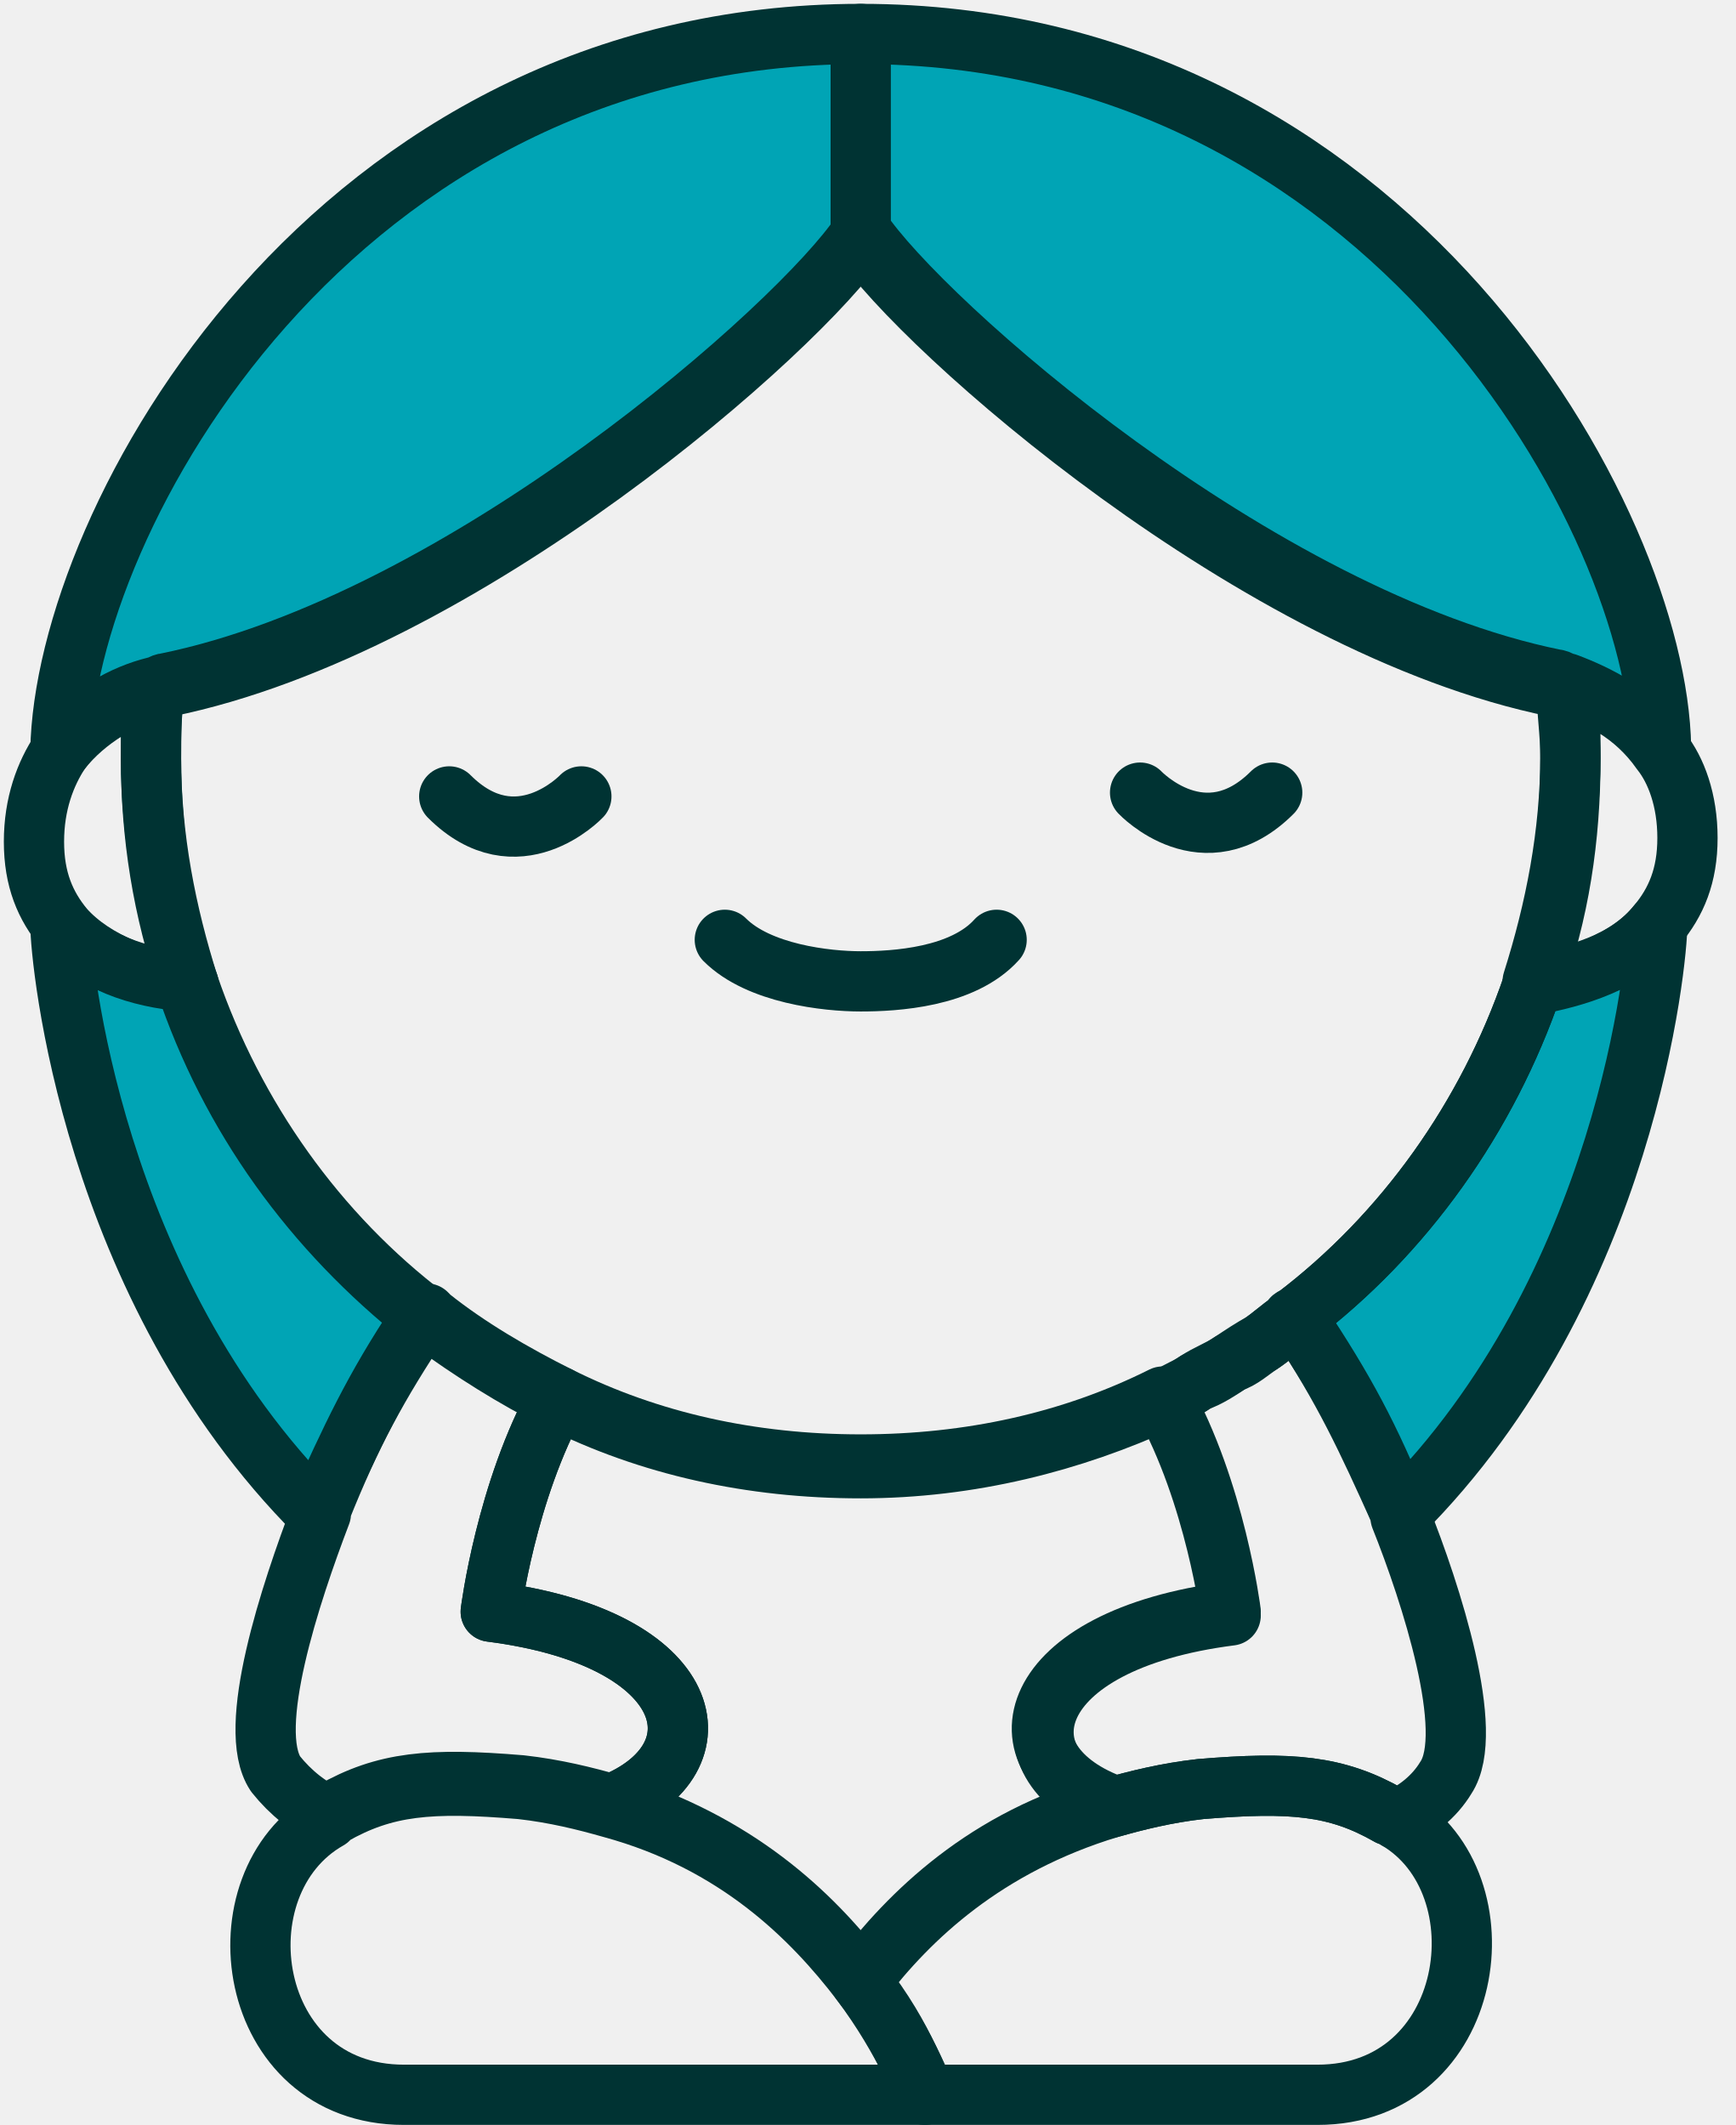
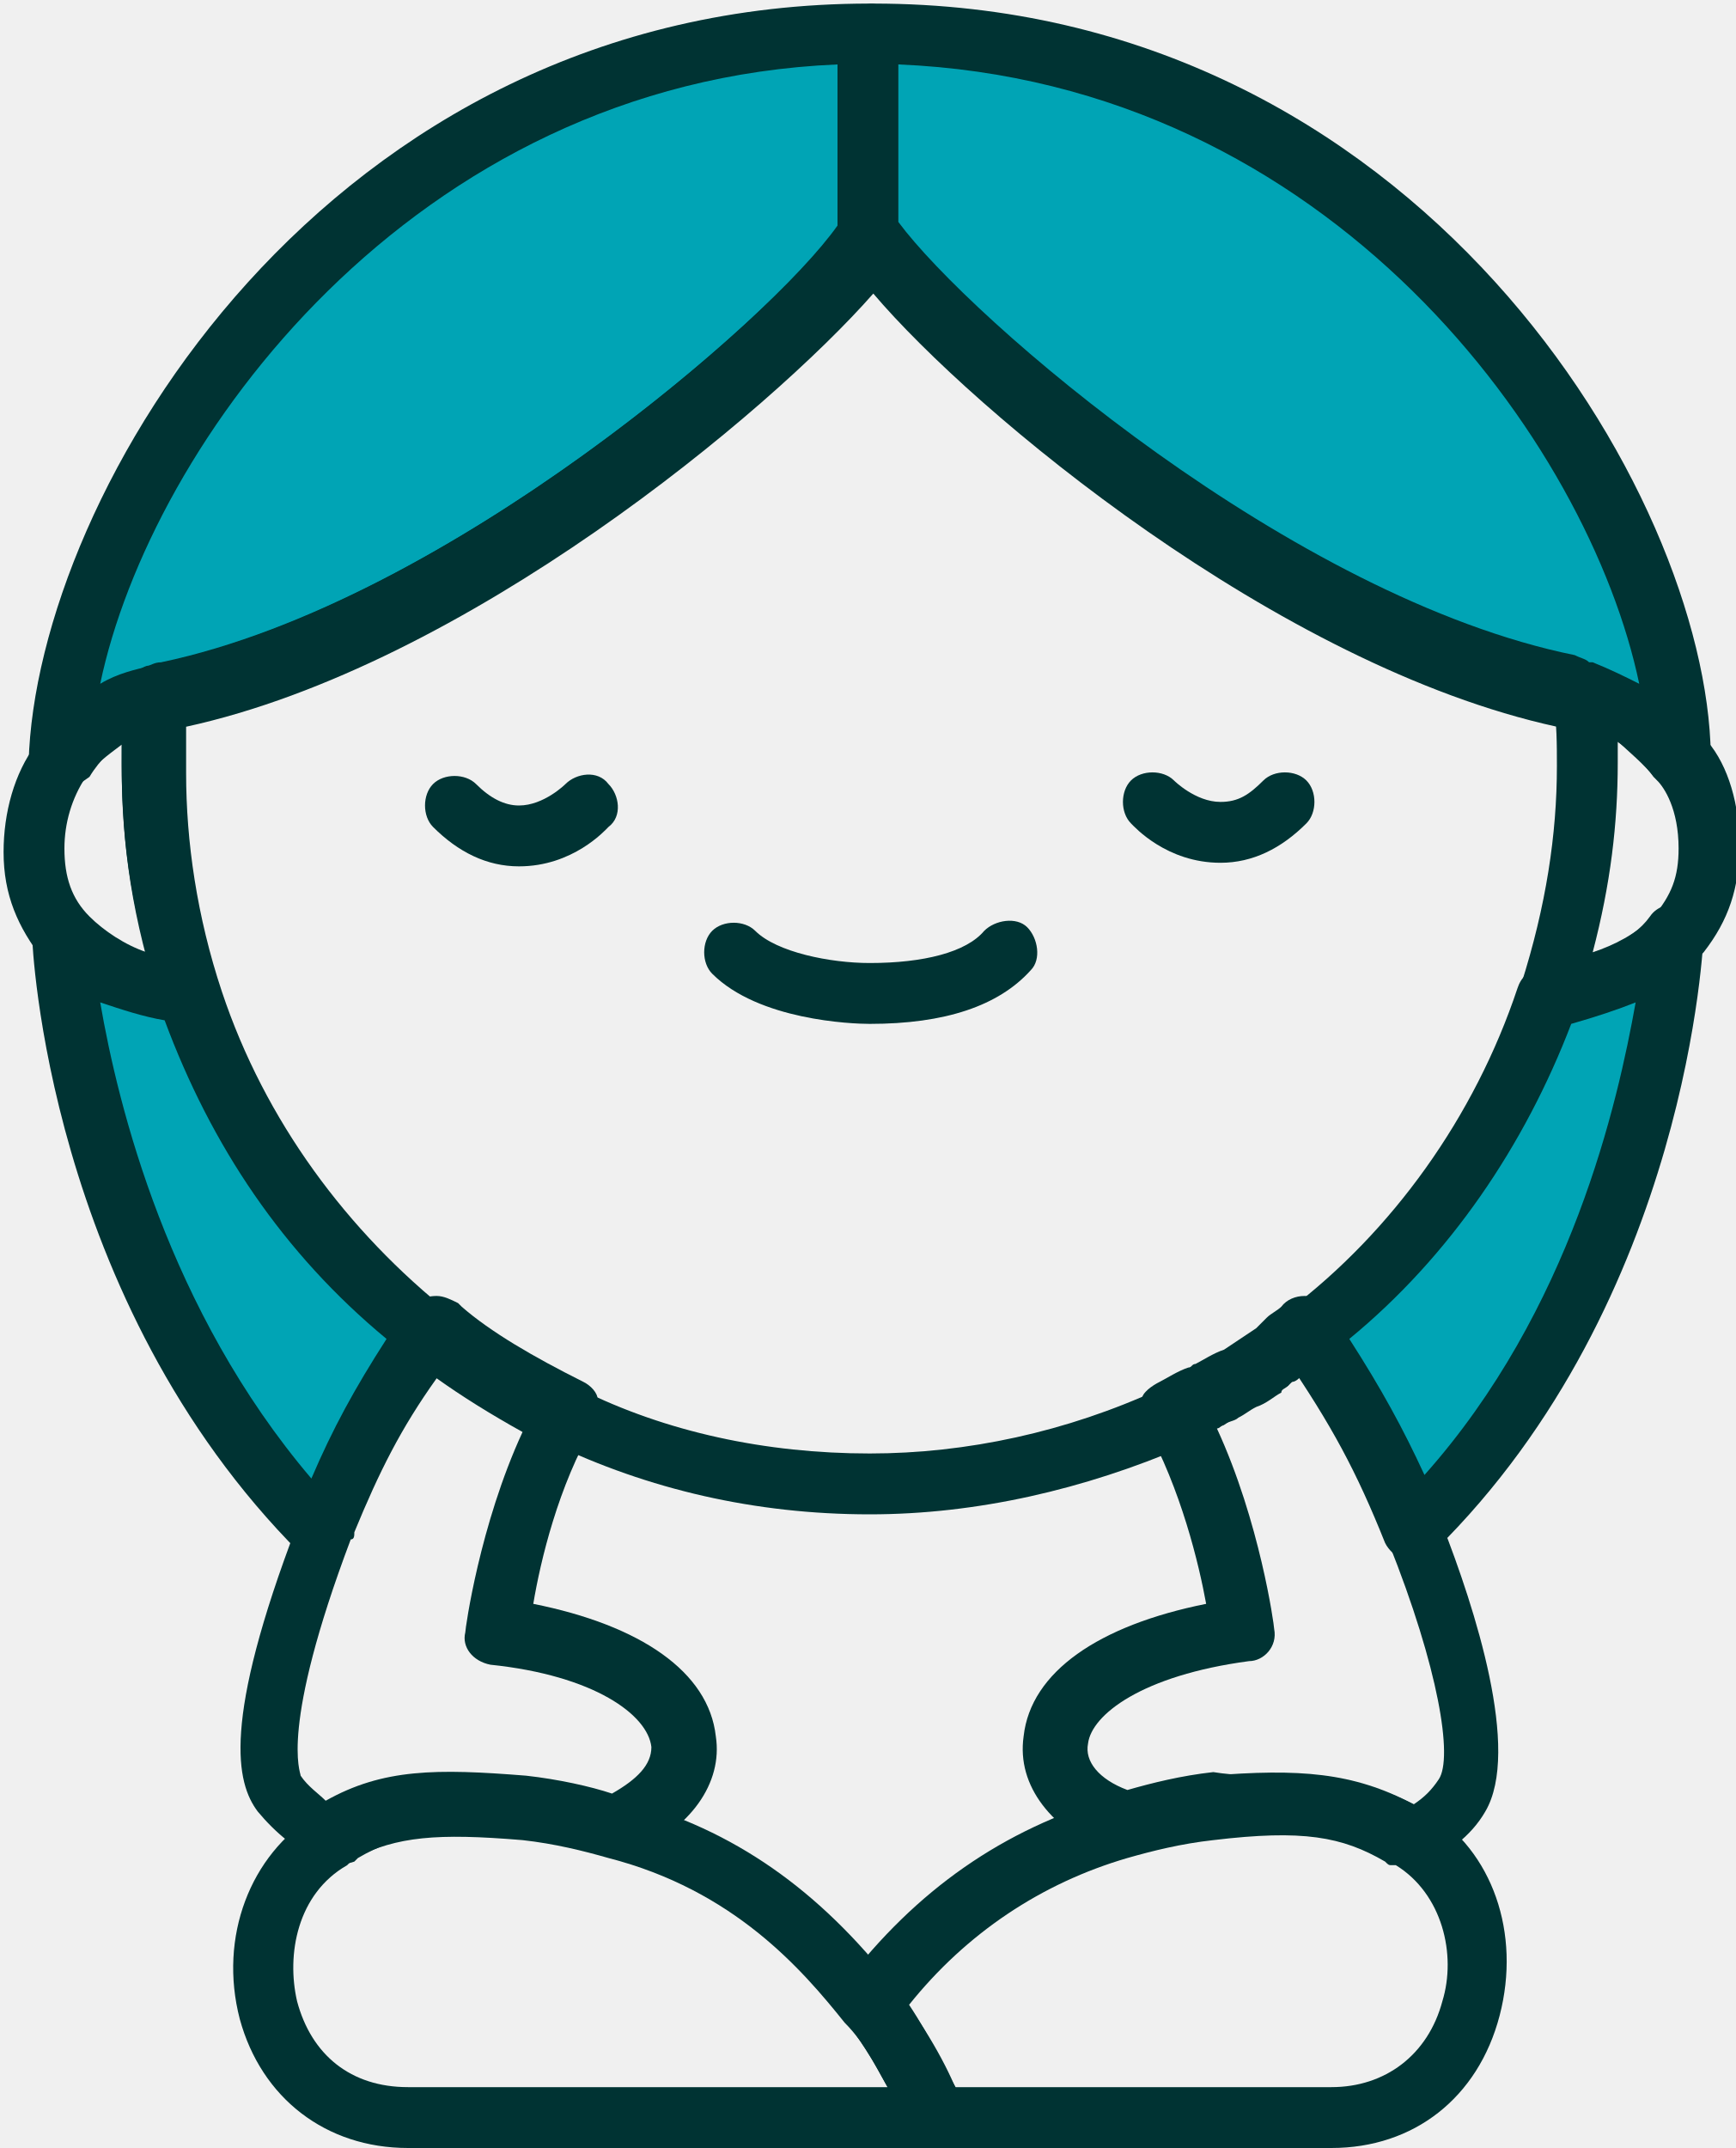
- <svg xmlns="http://www.w3.org/2000/svg" width="49" height="60" viewBox="0 0 49 60" fill="none">
-   <g clip-path="url(#clip0)">
-     <path d="M5.329 27.815C4.156 27.709 2.664 27.176 1.812 26.217C1.279 25.577 0.959 24.831 0.959 23.765C0.959 22.7 1.279 21.847 1.705 21.208C2.451 20.249 3.517 19.716 4.369 19.396C4.263 20.035 4.263 20.675 4.263 21.421C4.263 23.552 4.583 25.684 5.329 27.815ZM5.329 27.815C5.222 27.709 5.329 27.709 5.329 27.815Z" stroke="#003333" stroke-width="1.701" stroke-miterlimit="10" stroke-linecap="round" stroke-linejoin="round" />
-     <path d="M17.265 50.941C16.519 50.728 15.666 50.515 14.707 50.408C12.149 50.195 10.87 50.302 9.378 51.154C9.378 51.154 9.272 51.154 9.272 51.261C8.739 51.048 8.206 50.622 7.78 50.089C6.927 48.81 8.206 44.973 9.059 42.735V42.629C9.911 40.497 10.657 39.112 11.936 37.194C11.936 37.194 11.936 37.087 12.043 37.087L12.149 37.194C13.215 38.046 14.494 38.792 15.773 39.432C14.281 42.096 13.854 45.506 13.854 45.506C19.716 46.252 20.462 49.663 17.265 50.941Z" stroke="#003333" stroke-width="1.701" stroke-miterlimit="10" stroke-linecap="round" stroke-linejoin="round" />
-     <path fill-rule="evenodd" clip-rule="evenodd" d="M11.936 37.194C11.936 37.194 11.936 37.3 11.829 37.3C10.551 39.218 9.911 40.604 8.952 42.735C2.558 36.341 1.705 27.069 1.705 26.11C2.558 27.176 3.943 27.602 5.222 27.709C6.501 31.545 8.846 34.742 11.936 37.194Z" fill="#00A4B5" stroke="#003333" stroke-width="1.701" stroke-miterlimit="10" stroke-linejoin="round" />
-     <path d="M26.11 59.147H11.403C6.927 59.147 6.075 53.179 9.272 51.368L9.378 51.261C10.87 50.408 12.149 50.302 14.707 50.515C15.666 50.622 16.519 50.835 17.265 51.048C20.782 52.007 22.913 54.139 24.299 55.95C25.577 57.549 26.004 59.041 26.11 59.147Z" stroke="#003333" stroke-width="1.701" stroke-miterlimit="10" stroke-linecap="round" stroke-linejoin="round" />
-     <path fill-rule="evenodd" clip-rule="evenodd" d="M24.299 0.959V6.607C22.593 9.165 13.108 17.584 4.689 19.29C4.583 19.29 4.476 19.396 4.37 19.396C3.517 19.609 2.451 20.142 1.705 21.208C1.812 14.707 9.378 0.959 24.299 0.959Z" fill="#00A4B5" stroke="#003333" stroke-width="1.701" stroke-miterlimit="10" stroke-linejoin="round" />
-     <path d="M47.638 23.659C47.638 24.725 47.318 25.471 46.785 26.11C45.932 27.176 44.441 27.602 43.268 27.709C43.908 25.684 44.334 23.552 44.334 21.314C44.334 20.675 44.334 20.035 44.227 19.396C45.08 19.609 46.146 20.142 46.892 21.208C47.318 21.741 47.638 22.593 47.638 23.659Z" stroke="#003333" stroke-width="1.701" stroke-miterlimit="10" stroke-linecap="round" stroke-linejoin="round" />
-     <path d="M40.817 50.195C40.497 50.728 39.965 51.154 39.432 51.368C39.432 51.368 39.325 51.261 39.218 51.261C37.727 50.408 36.448 50.302 33.89 50.515C32.931 50.622 32.078 50.835 31.332 51.048C28.135 49.769 28.881 46.359 34.742 45.613C34.742 45.613 34.316 42.203 32.824 39.538C33.144 39.432 33.464 39.218 33.783 39.005C34.103 38.899 34.423 38.686 34.742 38.472C35.062 38.259 35.382 38.046 35.595 37.94C35.915 37.727 36.128 37.513 36.448 37.3C36.448 37.3 36.554 37.3 36.554 37.194C36.554 37.194 36.554 37.3 36.661 37.3C37.94 39.218 38.579 40.604 39.538 42.735C39.538 42.735 39.538 42.735 39.538 42.842C40.391 44.973 41.67 48.916 40.817 50.195Z" stroke="#003333" stroke-width="1.701" stroke-miterlimit="10" stroke-linecap="round" stroke-linejoin="round" />
-     <path fill-rule="evenodd" clip-rule="evenodd" d="M46.785 26.11C46.785 27.069 45.932 36.341 39.538 42.735C38.686 40.604 37.94 39.218 36.661 37.3C36.661 37.3 36.661 37.194 36.554 37.194C39.645 34.849 41.989 31.545 43.268 27.815C44.441 27.602 45.932 27.176 46.785 26.11Z" fill="#00A4B5" stroke="#003333" stroke-width="1.701" stroke-miterlimit="10" stroke-linejoin="round" />
-     <path d="M31.332 50.941C27.815 51.901 25.684 54.032 24.298 55.844C22.913 54.032 20.782 52.007 17.265 50.941C20.462 49.663 19.716 46.252 13.854 45.506C13.854 45.506 14.281 42.096 15.773 39.432C18.33 40.711 21.208 41.35 24.298 41.35C27.389 41.35 30.266 40.711 32.824 39.432C34.316 42.096 34.742 45.506 34.742 45.506C28.881 46.252 28.028 49.663 31.332 50.941Z" stroke="#003333" stroke-width="1.701" stroke-miterlimit="10" stroke-linecap="round" stroke-linejoin="round" />
-     <path d="M37.194 59.147H26.11C26.11 59.147 25.577 57.655 24.299 55.95C25.684 54.139 27.815 52.114 31.332 51.048C32.078 50.835 32.931 50.622 33.89 50.515C36.448 50.302 37.727 50.408 39.218 51.261C39.218 51.261 39.325 51.261 39.432 51.368C42.522 53.179 41.67 59.147 37.194 59.147Z" stroke="#003333" stroke-width="1.701" stroke-miterlimit="10" stroke-linecap="round" stroke-linejoin="round" />
-     <path fill-rule="evenodd" clip-rule="evenodd" d="M44.334 21.421C44.334 23.659 44.014 25.79 43.268 27.815C41.989 31.545 39.645 34.849 36.554 37.194C36.554 37.194 36.447 37.194 36.447 37.3C36.128 37.513 35.915 37.727 35.595 37.94C35.275 38.153 35.062 38.366 34.742 38.472C34.423 38.686 34.103 38.792 33.783 39.005C33.464 39.218 33.144 39.325 32.824 39.538C30.266 40.711 27.389 41.456 24.298 41.456C21.208 41.456 18.33 40.817 15.773 39.538C14.494 38.899 13.321 38.153 12.149 37.3L12.043 37.194C8.952 34.849 6.607 31.545 5.329 27.815C4.689 25.79 4.263 23.659 4.263 21.421C4.263 20.782 4.263 20.142 4.369 19.503C4.476 19.503 4.583 19.396 4.689 19.396C13.108 17.691 22.593 9.272 24.298 6.714C26.003 9.272 35.488 17.691 43.908 19.396C44.014 19.396 44.121 19.503 44.227 19.503C44.227 20.035 44.334 20.675 44.334 21.421Z" stroke="#003333" stroke-width="1.701" stroke-miterlimit="10" stroke-linejoin="round" />
-     <path fill-rule="evenodd" clip-rule="evenodd" d="M46.892 21.101C46.146 20.142 45.08 19.609 44.227 19.29C44.121 19.29 44.014 19.183 43.908 19.183C35.489 17.478 26.004 9.059 24.299 6.501V0.959C39.218 0.959 46.785 14.707 46.892 21.101Z" fill="#00A4B5" stroke="#003333" stroke-width="1.701" stroke-miterlimit="10" stroke-linejoin="round" />
-     <path d="M28.135 26.536C27.176 27.602 25.258 27.709 24.298 27.709C23.339 27.709 21.421 27.496 20.462 26.536" stroke="#003333" stroke-width="1.701" stroke-miterlimit="10" stroke-linecap="round" stroke-linejoin="round" />
-     <path d="M32.185 22.38C32.185 22.38 33.996 24.298 35.915 22.38" stroke="#003333" stroke-width="1.701" stroke-miterlimit="10" stroke-linecap="round" stroke-linejoin="round" />
-     <path d="M16.412 22.487C16.412 22.487 14.6 24.405 12.682 22.487" stroke="#003333" stroke-width="1.701" stroke-miterlimit="10" stroke-linecap="round" stroke-linejoin="round" />
+ <svg xmlns="http://www.w3.org/2000/svg" version="1.1" id="Слой_1" x="0px" y="0px" viewBox="0 0 48.5 60" style="enable-background:new 0 0 48.5 60;" xml:space="preserve">
+   <style type="text/css">
+ 	.st0{fill:none;}
+ 	.st1{fill:#003333;}
+ 	.st2{fill-rule:evenodd;clip-rule:evenodd;fill:#00A4B5;}
+ </style>
+   <g>
+     <rect class="st0" width="48.5" height="60" />
+     <path class="st1" d="M5.3,28.7C5.3,28.7,5.3,28.7,5.3,28.7C4,28.6,2.3,28,1.2,26.8c-0.7-0.9-1.1-1.8-1.1-3c0-1.1,0.3-2.2,0.9-3   c0.7-1,1.7-1.6,3.1-2.1c0.3-0.1,0.6-0.1,0.8,0.1c0.2,0.2,0.3,0.5,0.3,0.8c-0.1,0.6-0.1,1.1-0.1,1.9c0,2.2,0.3,4.2,1,6.1   c0,0.1,0.1,0.2,0,0.3v0c0,0,0,0,0,0c0,0.1,0,0.2-0.1,0.3c0,0,0,0.1-0.1,0.1c0,0,0,0,0,0c0,0,0,0,0,0c-0.1,0.1-0.2,0.2-0.4,0.3   C5.5,28.6,5.4,28.7,5.3,28.7z M3.4,20.8c-0.4,0.3-0.8,0.6-1,0.9c-0.4,0.6-0.6,1.3-0.6,2c0,0.8,0.2,1.4,0.7,1.9c0.4,0.4,1,0.8,1.6,1   c-0.5-1.7-0.7-3.4-0.7-5.3C3.4,21.2,3.4,21,3.4,20.8z" />
+     <path class="st1" d="M9.3,52.1c-0.1,0-0.2,0-0.3-0.1c-0.7-0.3-1.3-0.8-1.8-1.4c-0.6-0.8-1-2.5,1.1-8c0-0.1,0-0.2,0.1-0.3   c0.8-2.1,1.6-3.5,2.9-5.5c0.1-0.4,0.5-0.6,0.9-0.6c0.2,0,0.4,0.1,0.6,0.2l0.1,0.1c0.8,0.7,2,1.4,3.4,2.1c0.2,0.1,0.4,0.3,0.4,0.5   c0.1,0.2,0,0.5-0.1,0.7c-1,1.7-1.5,3.8-1.7,5c3,0.6,4.9,1.9,5.1,3.7c0.2,1.3-0.7,2.6-2.4,3.3c-0.2,0.1-0.4,0.1-0.5,0   c-0.7-0.2-1.5-0.4-2.4-0.5c-2.5-0.2-3.5-0.1-4.7,0.6c0,0-0.1,0.1-0.1,0.1C9.6,52.1,9.4,52.1,9.3,52.1z M9.9,42.8   c0,0.1,0,0.2-0.1,0.2c-2,5.3-1.4,6.5-1.4,6.6c0.2,0.3,0.5,0.5,0.7,0.7c1.6-0.9,3.1-0.9,5.6-0.7c0.9,0.1,1.8,0.3,2.4,0.5   c0.7-0.4,1.1-0.8,1.1-1.3c-0.1-0.9-1.6-2-4.5-2.3c-0.5-0.1-0.8-0.5-0.7-0.9c0-0.1,0.4-3,1.6-5.6c-0.9-0.5-1.7-1-2.4-1.5   C11.2,39.9,10.6,41.1,9.9,42.8z" />
+     <g>
+       <path class="st2" d="M11.9,37.2c0,0,0,0.1-0.1,0.1c-1.3,1.9-1.9,3.3-2.9,5.4c-6.4-6.4-7.2-15.7-7.2-16.6c0.9,1.1,2.2,1.5,3.5,1.6    C6.5,31.5,8.8,34.7,11.9,37.2z" />
+       <path class="st1" d="M9,43.6c-0.2,0-0.4-0.1-0.6-0.2c-7.1-7.1-7.5-17.1-7.5-17.2c0-0.4,0.2-0.7,0.6-0.8c0.3-0.1,0.7,0,0.9,0.3    c0.7,0.9,2,1.2,2.9,1.3c0.3,0,0.6,0.3,0.7,0.6c1.2,3.6,3.4,6.7,6.4,9.1c0.2,0.2,0.3,0.4,0.3,0.7c0,0.3-0.1,0.6-0.4,0.8    c-1.2,1.8-1.8,3-2.7,5.1c-0.1,0.3-0.3,0.4-0.6,0.5C9.1,43.6,9,43.6,9,43.6z M2.8,28c0.5,2.9,1.9,8.6,5.9,13.3    c0.6-1.4,1.2-2.5,2.1-3.9c-2.9-2.4-4.9-5.4-6.2-8.9C4,28.4,3.4,28.2,2.8,28z" />
+     </g>
+     <path class="st1" d="M26.1,60H11.4c-2.3,0-4.1-1.4-4.7-3.6c-0.6-2.3,0.3-4.6,2.1-5.7l0,0c0.1-0.1,0.1-0.1,0.2-0.1   c1.7-1,3.3-1.1,5.8-0.9c1.1,0.1,2,0.4,2.7,0.6c3,0.8,5.4,2.5,7.5,5.2c1,1.3,1.6,2.5,1.8,3.1c0,0.1,0.1,0.1,0.1,0.2   c0.1,0.2,0.2,0.5,0.1,0.8C26.8,59.8,26.5,60,26.1,60z M9.9,51.9L9.9,51.9c-0.1,0.1-0.1,0.1-0.2,0.2c-1.4,0.8-1.7,2.5-1.4,3.8   c0.4,1.5,1.5,2.4,3.1,2.4h13.4c-0.3-0.5-0.6-1.2-1.2-1.8c-1.2-1.5-3.1-3.7-6.6-4.6c-0.7-0.2-1.5-0.4-2.4-0.5   C12.2,51.2,11.1,51.3,9.9,51.9z" />
+     <g>
+       <path class="st2" d="M24.3,1v5.6c-1.7,2.6-11.2,11-19.6,12.7c-0.1,0-0.2,0.1-0.3,0.1c-0.9,0.2-1.9,0.7-2.7,1.8    C1.8,14.7,9.4,1,24.3,1z" />
+       <path class="st1" d="M1.7,22.1c-0.1,0-0.2,0-0.3,0c-0.4-0.1-0.6-0.4-0.6-0.8C1,13.8,9.1,0.1,24.3,0.1c0.5,0,0.9,0.4,0.9,0.9v5.6    c0,0.2,0,0.3-0.1,0.5c-1.8,2.7-11.4,11.3-20.1,13c-0.1,0-0.2,0.1-0.4,0.1c-0.5,0.1-1.5,0.5-2.1,1.5C2.2,21.9,2,22.1,1.7,22.1z     M4.7,20.1C4.7,20.1,4.7,20.1,4.7,20.1C4.7,20.1,4.7,20.1,4.7,20.1z M23.4,1.8C11.5,2.3,4.2,12.4,2.8,19.1c0.5-0.3,1-0.4,1.4-0.5    c0,0,0,0,0,0c0.1,0,0.2-0.1,0.4-0.1C12.4,16.8,21.5,9,23.4,6.3V1.8z" />
+     </g>
+     <path class="st1" d="M43.3,28.6c-0.3,0-0.5-0.1-0.7-0.3c-0.2-0.2-0.2-0.5-0.1-0.8c0.7-2.2,1-4.2,1-6.1c0-0.6,0-1.2-0.1-1.8   c0-0.3,0.1-0.6,0.3-0.8c0.2-0.2,0.5-0.3,0.8-0.2c0.7,0.2,2.1,0.7,3.2,2.1c0.6,0.7,0.9,1.8,0.9,2.9c0,1.2-0.3,2.1-1,3   C46.2,28.1,44.2,28.5,43.3,28.6C43.3,28.6,43.3,28.6,43.3,28.6z M45.2,20.7c0,0.2,0,0.4,0,0.6c0,1.7-0.2,3.4-0.7,5.3   c0.6-0.2,1.2-0.5,1.7-1c0.5-0.6,0.7-1.1,0.7-1.9c0-1.1-0.4-1.7-0.6-1.9C45.9,21.3,45.5,21,45.2,20.7z" />
+     <path class="st1" d="M39.4,52.2c-0.2,0-0.3-0.1-0.5-0.2c-0.1,0-0.1,0-0.2-0.1c-1.2-0.7-2.3-0.9-4.8-0.6c-0.9,0.1-1.7,0.3-2.4,0.5   c-0.2,0.1-0.4,0-0.5,0c-1.6-0.7-2.6-1.9-2.4-3.3c0.2-1.8,2.1-3.1,5.1-3.7c-0.2-1.1-0.7-3.2-1.7-5c-0.1-0.2-0.1-0.5-0.1-0.7   s0.3-0.4,0.5-0.5c0.2-0.1,0.5-0.3,0.8-0.4c0.1,0,0.1-0.1,0.2-0.1c0.2-0.1,0.5-0.3,0.8-0.4c0.3-0.2,0.6-0.4,0.9-0.6   c0.1-0.1,0.2-0.2,0.3-0.3c0.1-0.1,0.3-0.2,0.4-0.3c0.3-0.4,1-0.4,1.3,0c0.1,0.1,0.1,0.1,0.2,0.2c1.3,2,2,3.4,2.9,5.6   c0,0.1,0.1,0.2,0.1,0.3c0.9,2.3,2.2,6.3,1.2,8c-0.4,0.7-1.1,1.2-1.8,1.5C39.6,52.2,39.5,52.2,39.4,52.2z M38.8,52   C38.8,52,38.8,52,38.8,52C38.8,52,38.8,52,38.8,52z M35.8,49.6c1.4,0,2.5,0.2,3.7,0.8c0.3-0.2,0.5-0.4,0.7-0.7c0,0,0,0,0,0   c0.4-0.6,0-3.1-1.4-6.6c0-0.1,0-0.2-0.1-0.2c-0.8-1.8-1.4-3-2.3-4.5c-0.1,0.1-0.2,0.2-0.3,0.2c0,0-0.1,0-0.1,0.1   c-0.2,0.1-0.5,0.3-0.8,0.5c-0.3,0.2-0.7,0.4-1,0.6c-0.1,0-0.1,0.1-0.2,0.1c1.2,2.6,1.6,5.5,1.6,5.6c0.1,0.5-0.3,0.9-0.7,0.9   c-3,0.4-4.4,1.5-4.5,2.3c-0.1,0.5,0.3,1,1.1,1.3c0.7-0.2,1.5-0.4,2.4-0.5C34.5,49.6,35.2,49.6,35.8,49.6z" />
+     <g>
+       <path class="st2" d="M46.8,26.1c0,1-0.9,10.2-7.2,16.6c-0.9-2.1-1.6-3.5-2.9-5.4c0,0,0-0.1-0.1-0.1c3.1-2.3,5.4-5.6,6.7-9.4    C44.4,27.6,45.9,27.2,46.8,26.1z" />
+       <path class="st1" d="M39.5,43.6c-0.1,0-0.1,0-0.2,0c-0.3-0.1-0.5-0.3-0.6-0.5c-0.8-2-1.5-3.3-2.8-5.2c-0.1-0.1-0.2-0.2-0.2-0.4    c-0.1-0.3,0-0.7,0.3-0.9c2.9-2.2,5.2-5.4,6.4-9c0.1-0.3,0.3-0.5,0.7-0.6c1.5-0.3,2.5-0.7,3-1.4c0.2-0.3,0.6-0.4,0.9-0.3    c0.3,0.1,0.6,0.4,0.6,0.8c0,0.1-0.4,10.2-7.5,17.2C40,43.5,39.8,43.6,39.5,43.6z M37.7,37.4c0.9,1.4,1.5,2.5,2.1,3.8    c4.1-4.6,5.4-10.4,5.9-13.2c-0.5,0.2-1.1,0.4-1.8,0.6C42.6,32,40.5,35.1,37.7,37.4z" />
+     </g>
+     <path class="st1" d="M37.2,60H26.1c-0.4,0-0.7-0.2-0.8-0.6c0,0-0.5-1.4-1.7-3c-0.2-0.3-0.2-0.7,0-1c2-2.6,4.4-4.3,7.5-5.2   c0.7-0.2,1.6-0.4,2.7-0.6c2.5-0.2,4-0.1,5.7,0.8c0.1,0,0.3,0.1,0.4,0.2c1.8,1.1,2.6,3.4,2,5.7C41.3,58.6,39.5,60,37.2,60z    M26.7,58.3h10.5c1.5,0,2.7-0.9,3.1-2.4c0.4-1.3,0-3-1.3-3.8c0,0,0,0-0.1,0c-0.1,0-0.1,0-0.2-0.1c-1.2-0.7-2.3-0.9-4.8-0.6   c-0.9,0.1-1.7,0.3-2.4,0.5C29.1,52.6,27,54,25.4,56C26,56.9,26.4,57.8,26.7,58.3z M39.2,52.1C39.2,52.1,39.2,52.1,39.2,52.1   C39.2,52.1,39.2,52.1,39.2,52.1z" />
+     <path class="st1" d="M24.3,42.3c-3.2,0-6.2-0.7-8.9-2c-1.2-0.6-2.4-1.4-3.7-2.3c0,0-0.1-0.1-0.1-0.1l-0.1-0.1   c-3.2-2.4-5.6-5.9-7-9.7c-0.8-2.4-1.1-4.5-1.1-6.7c0-0.7,0-1.3,0.1-2.1c0.1-0.3,0.3-0.6,0.6-0.7c0.1,0,0.2-0.1,0.4-0.1   c8.1-1.7,17.4-9.9,19-12.3c0.3-0.5,1.1-0.5,1.4,0c1.6,2.4,10.9,10.6,19,12.3c0.2,0,0.3,0.1,0.4,0.1c0.4,0.1,0.7,0.4,0.7,0.8   c0,0.2,0,0.5,0,0.7c0,0.4,0.1,0.8,0.1,1.2c0,2.5-0.4,4.6-1.1,6.7c-1.3,3.9-3.8,7.3-7,9.7C37,37.9,37,38,36.9,38   c-0.1,0.1-0.3,0.2-0.4,0.3c-0.2,0.1-0.3,0.2-0.5,0.4c-0.1,0.1-0.2,0.1-0.2,0.2c-0.2,0.1-0.4,0.3-0.7,0.4c-0.2,0.1-0.3,0.2-0.5,0.3   c-0.1,0.1-0.3,0.1-0.4,0.2c-0.2,0.1-0.4,0.2-0.6,0.3c-0.1,0.1-0.3,0.1-0.4,0.2c0,0-0.1,0-0.1,0.1C30.3,41.6,27.3,42.3,24.3,42.3z    M12.7,36.7c1.2,0.9,2.3,1.6,3.5,2.1c2.4,1.2,5.2,1.8,8.1,1.8c2.7,0,5.5-0.6,8.1-1.8c0.2-0.1,0.3-0.2,0.5-0.3   c0.1-0.1,0.3-0.1,0.4-0.2c0.2-0.1,0.4-0.2,0.6-0.3c0.1-0.1,0.3-0.1,0.4-0.2c0.1,0,0.1-0.1,0.2-0.1c0.1,0,0.2-0.1,0.4-0.2   c0.1-0.1,0.2-0.1,0.3-0.2c0.1-0.1,0.3-0.2,0.4-0.3c0.1-0.1,0.2-0.1,0.3-0.2c0.1-0.1,0.2-0.2,0.4-0.3c2.9-2.2,5.1-5.4,6.3-8.9   c0.7-1.9,1-3.9,1-6.1c0-0.4,0-0.7-0.1-1c0-0.1,0-0.1,0-0.2c-7.8-1.7-16.3-8.8-19.1-12.1c-2.9,3.3-11.4,10.4-19.2,12.1   c0,0.4,0,0.8,0,1.3c0,1.9,0.3,4,1,6.1c1.2,3.6,3.5,6.7,6.4,9C12.6,36.5,12.6,36.6,12.7,36.7L12.7,36.7z M44.2,18.7   C44.2,18.7,44.2,18.7,44.2,18.7C44.2,18.7,44.2,18.7,44.2,18.7z M4.4,18.7C4.4,18.7,4.4,18.7,4.4,18.7C4.4,18.7,4.4,18.7,4.4,18.7z   " />
+     <g>
+       <path class="st2" d="M46.9,21.1c-0.7-1-1.8-1.5-2.7-1.8c-0.1,0-0.2-0.1-0.3-0.1C35.5,17.5,26,9.1,24.3,6.5V1    C39.2,1,46.8,14.7,46.9,21.1z" />
+       <path class="st1" d="M46.9,22c-0.3,0-0.5-0.1-0.7-0.3C45.7,21,45,20.5,44,20.1c-0.1,0-0.2-0.1-0.3-0.1C35,18.2,25.4,9.6,23.6,7    c-0.1-0.1-0.1-0.3-0.1-0.5V1c0-0.5,0.4-0.9,0.9-0.9c15.2,0,23.3,13.7,23.4,21c0,0.4-0.2,0.7-0.6,0.8C47.1,21.9,47,22,46.9,22z     M43.9,20C43.9,20,43.9,20,43.9,20C43.9,20,43.9,20,43.9,20z M44.4,18.5c0,0,0.1,0,0.1,0c0.5,0.2,0.9,0.4,1.3,0.6    c-1.4-6.7-8.6-16.8-20.7-17.3v4.4c2,2.7,11,10.5,18.9,12.1C44.2,18.4,44.3,18.4,44.4,18.5z M44.2,18.4    C44.2,18.4,44.2,18.4,44.2,18.4C44.2,18.4,44.2,18.4,44.2,18.4z" />
+     </g>
+     <path class="st1" d="M24.3,28.6c-0.5,0-3.1-0.1-4.4-1.4c-0.3-0.3-0.3-0.9,0-1.2c0.3-0.3,0.9-0.3,1.2,0c0.6,0.6,2.1,0.9,3.2,0.9   c1.5,0,2.7-0.3,3.2-0.9c0.3-0.3,0.9-0.4,1.2-0.1c0.3,0.3,0.4,0.9,0.1,1.2C27.9,28.1,26.4,28.6,24.3,28.6z" />
+     <path class="st1" d="M34.1,24.1C34.1,24.1,34.1,24.1,34.1,24.1c-1.5,0-2.4-1-2.5-1.1c-0.3-0.3-0.3-0.9,0-1.2c0.3-0.3,0.9-0.3,1.2,0   c0,0,0.6,0.6,1.3,0.6c0.5,0,0.8-0.2,1.2-0.6c0.3-0.3,0.9-0.3,1.2,0c0.3,0.3,0.3,0.9,0,1.2C35.8,23.7,35,24.1,34.1,24.1z" />
+     <path class="st1" d="M14.5,24.2c-0.9,0-1.7-0.4-2.4-1.1c-0.3-0.3-0.3-0.9,0-1.2c0.3-0.3,0.9-0.3,1.2,0c0.4,0.4,0.8,0.6,1.2,0.6   c0.7,0,1.3-0.6,1.3-0.6c0.3-0.3,0.9-0.4,1.2,0c0.3,0.3,0.4,0.9,0,1.2C16.9,23.2,16,24.2,14.5,24.2C14.5,24.2,14.5,24.2,14.5,24.2z" />
  </g>
-   <defs>
-     <clipPath id="clip0">
-       <rect width="48.49" height="60" fill="white" />
-     </clipPath>
-   </defs>
</svg>
